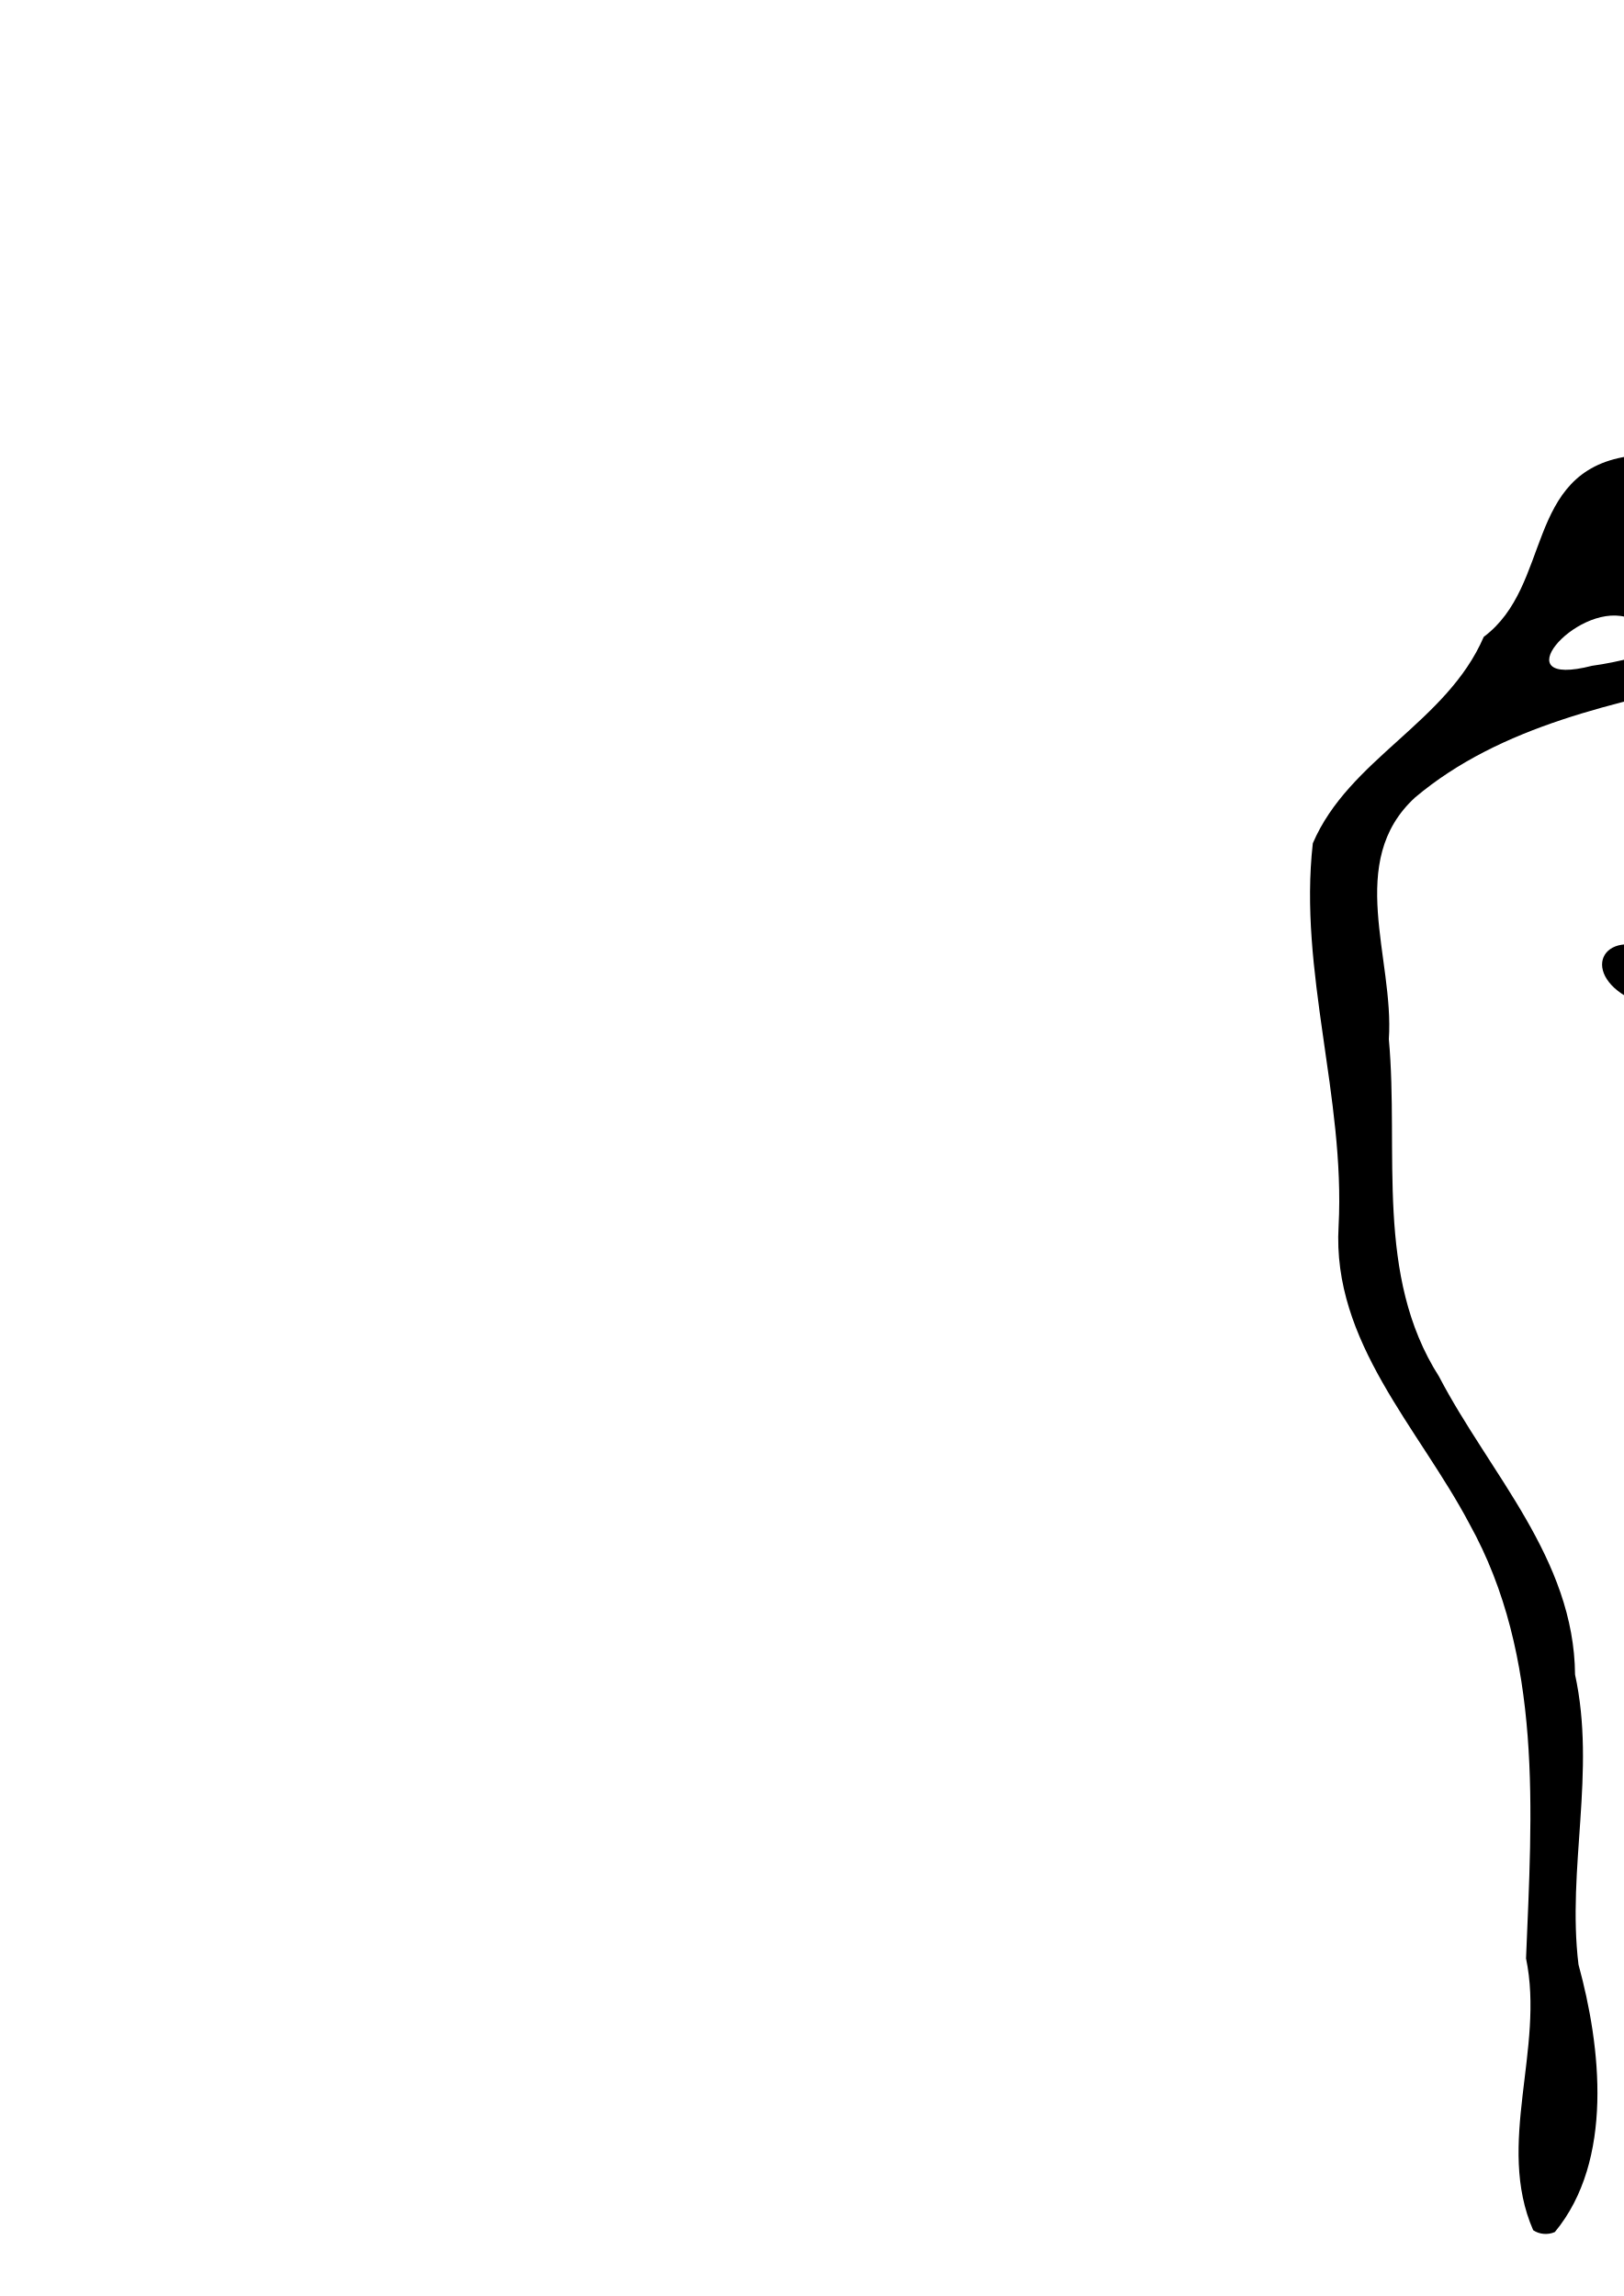
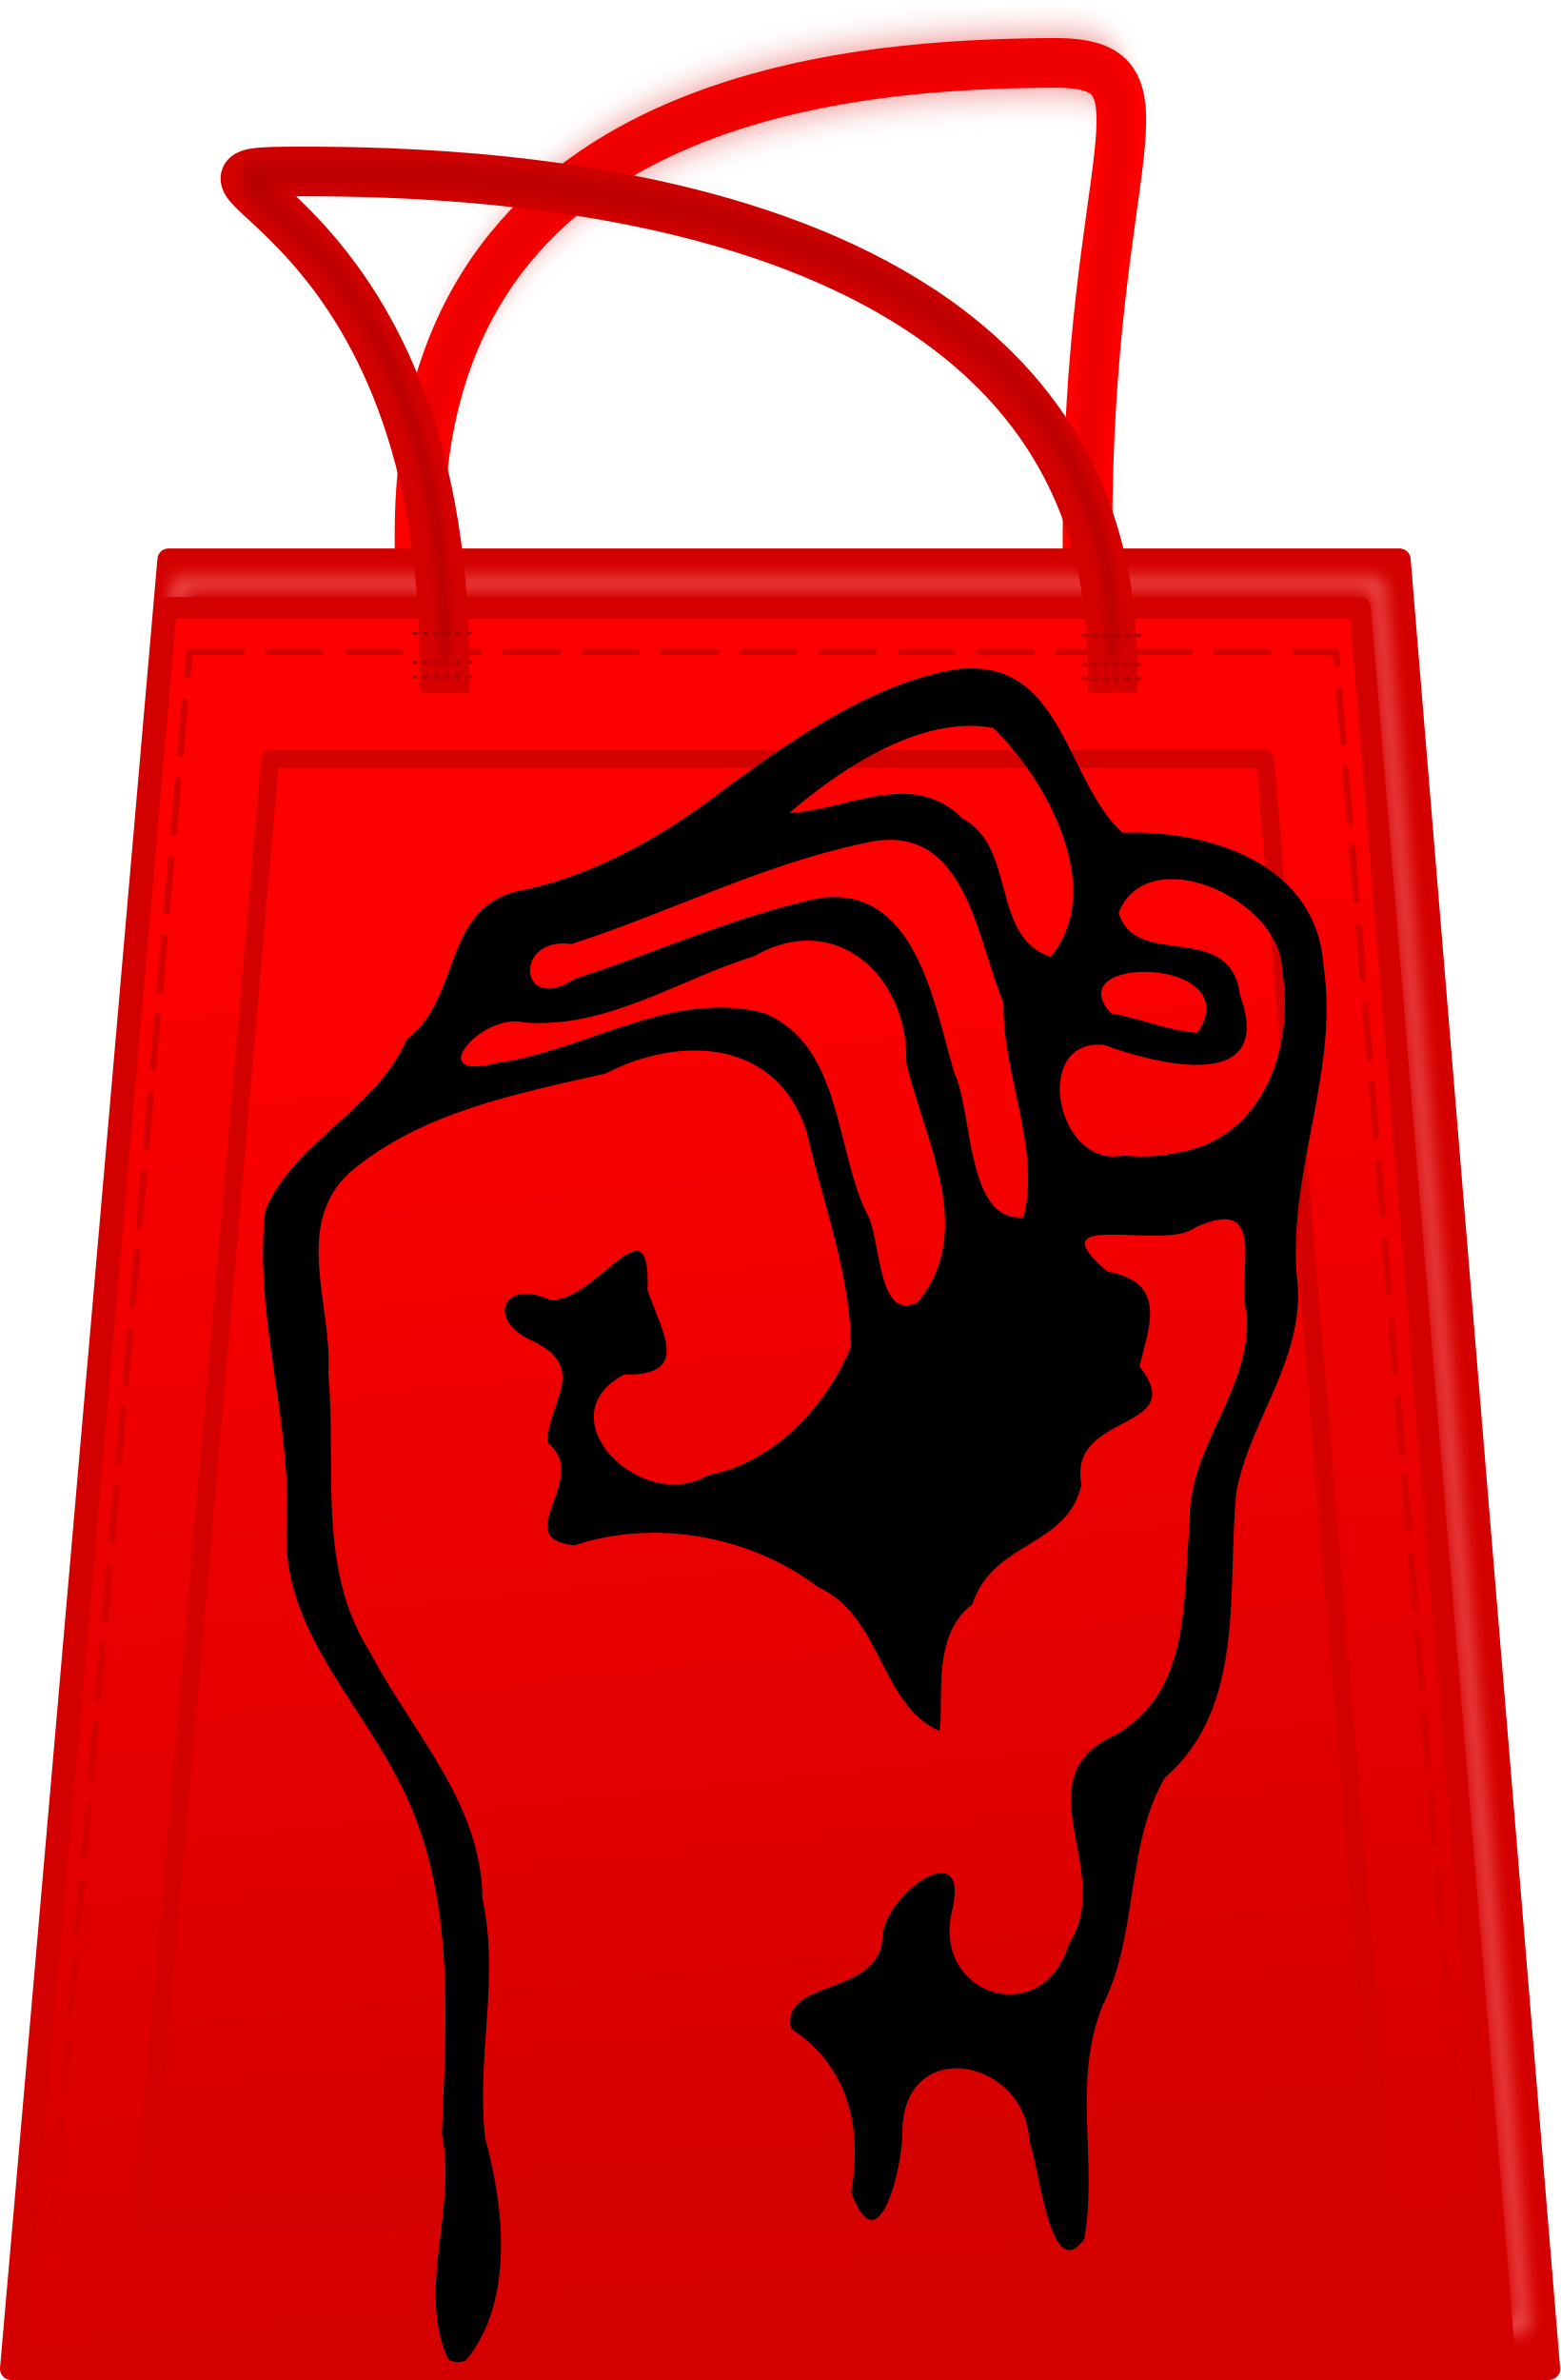
- <svg xmlns="http://www.w3.org/2000/svg" xmlns:xlink="http://www.w3.org/1999/xlink" width="210mm" height="297mm" id="svg2982" version="1.1">
+ <svg xmlns="http://www.w3.org/2000/svg" xmlns:xlink="http://www.w3.org/1999/xlink" width="920.989" height="1404.681" id="svg2982" version="1.1">
  <defs id="defs2984">
-     <filter color-interpolation-filters="sRGB" id="filter3952" x="-0.065" width="1.13" y="-0.36" height="1.721">
-       <feGaussianBlur stdDeviation="19.649" id="feGaussianBlur3954" />
-     </filter>
    <filter color-interpolation-filters="sRGB" id="filter3900" x="-0.033" width="1.066" y="-0.116" height="1.232">
      <feGaussianBlur stdDeviation="3.134" id="feGaussianBlur3902" />
    </filter>
    <filter color-interpolation-filters="sRGB" id="filter3812">
      <feGaussianBlur stdDeviation="3.053" id="feGaussianBlur3814" />
    </filter>
-     <linearGradient xlink:href="#linearGradient2999" id="linearGradient3828" gradientUnits="userSpaceOnUse" gradientTransform="matrix(0.793697,0,0,2.31996,873.367,-678.079)" x1="391.729" y1="576.585" x2="385.748" y2="385.294" />
    <linearGradient id="linearGradient2999">
      <stop style="stop-color:#d40000;stop-opacity:1;" offset="0" id="stop3001" />
      <stop style="stop-color:#ff0000;stop-opacity:1" offset="1" id="stop3003" />
    </linearGradient>
-     <linearGradient xlink:href="#linearGradient2999" id="linearGradient3834" gradientUnits="userSpaceOnUse" gradientTransform="matrix(0.661423,0,0,1.93332,927.214,-493.506)" x1="391.729" y1="576.585" x2="385.748" y2="385.294" />
    <filter color-interpolation-filters="sRGB" id="filter3894">
      <feGaussianBlur stdDeviation="1.414" id="feGaussianBlur3896" />
    </filter>
+     <linearGradient xlink:href="#linearGradient2999" id="linearGradient3138" gradientUnits="userSpaceOnUse" gradientTransform="matrix(1.211062,0,0,4.024271,138.8866,-923.3692)" x1="391.729" y1="576.585" x2="385.748" y2="385.294" />
+     <linearGradient xlink:href="#linearGradient2999" id="linearGradient3142" gradientUnits="userSpaceOnUse" gradientTransform="matrix(1.453255,0,0,4.829076,40.29309,-1307.564)" x1="391.729" y1="576.585" x2="385.748" y2="385.294" />
  </defs>
-   <g id="layer1">
-     <path style="fill:#000000" d="m 749.453,1090.348 c -18.441,-42.17 5.726,-88.716 -3.497,-132.88 2.911,-71.501 8.423,-147.423 -27.66,-212.44 -24.668,-46.784 -67.292,-88.892 -63.96,-145.619 3.283,-62.854 -19.676,-124.484 -12.606,-187.114 17.666,-41.233 65.493,-59.034 83.555,-100.932 33.51,-25.045 19.8,-80.474 70.324,-88.238 44.996,-10.302 84.594,-33.829 120.708,-61.887 40.435,-29.096 83.358,-59.411 133.21,-68.15 63.34,-7.549 64.055,65.525 98.191,96.491 50.819,-1.883 114.854,17.85 118.723,78.901 9.425,63.084 -22.354,123.485 -15.362,186.675 3.748,45.773 -28.66,81.817 -36.154,123.8 -5.761,56.978 6.185,126.477 -42.306,168.429 -23.273,40.628 -15.242,91.357 -36.361,133.745 -18.647,44.785 -2.893,92.535 -11.113,138.402 -20.223,28.436 -26.549,-43.43 -32.407,-57.527 -2.19,-49.584 -74.616,-62.964 -74.965,-5.615 0.33,20.148 -14.081,80.732 -30.208,35.492 6.775,-38.038 -1.513,-74.395 -35.593,-96.516 -6.1,-29.946 53.023,-18.569 54.089,-54.363 1.397,-25.24 51.779,-60.982 41.188,-15.785 -12.733,50.421 53.119,71.927 68.787,20.354 28.21,-43.227 -29.662,-98.126 28.114,-123.838 44.852,-26.341 38.857,-80.435 43.329,-124.76 -1.685,-45.018 37.35,-79.204 33.536,-124.095 -6.59,-21.732 14.097,-70.866 -30.483,-50.292 -17.458,14.273 -96.008,-11.738 -51.63,25.987 36.226,6.609 24.128,33.178 18.884,55.945 30.491,38.973 -42.703,26.214 -34.273,69.787 -8.475,37.365 -52.173,32.884 -64.503,70.715 -24.567,18.318 -16.391,57.96 -19.331,74.629 -34.692,-14.829 -34.182,-68.205 -71.614,-84.811 -40.012,-30.49 -96.591,-40.458 -143.944,-24.678 -39.357,-4.068 10.431,-39.822 -15.728,-60.573 -0.737,-22.824 25.246,-43.901 -8.891,-60.059 -27.916,-12.347 -17.237,-37.121 10.332,-24.27 27.581,1.615 59.707,-61.47 57.489,-6.096 8.01,24.715 26.633,51.03 -13.901,50.206 -47.327,25.198 10.396,82.759 49.677,59.369 38.897,-7.304 69.316,-40.352 84.335,-75.526 0.043,-42.322 -16.769,-85.709 -26.259,-127.483 -17.879,-54.978 -75.239,-56.538 -118.621,-34.019 -52.308,11.799 -108.827,22.785 -150.838,58.182 -34.146,31.363 -10.132,78.747 -12.822,118.136 5.033,55.289 -6.989,115.524 24.53,164.966 24.74,47.433 66.012,88.982 66.494,145.713 10.375,47.433 -4.022,94.829 1.677,141.742 10.979,40.102 17.413,95.829 -11.538,130.791 -3.383,1.501 -7.529,1.215 -10.602,-0.89 z M 1026.907,466.659 c 35.028,-42.553 3.391,-96.369 -6.85,-141.742 1.608,-50.225 -41.411,-90.451 -89.727,-62.494 -45.191,13.974 -86.559,42.86 -135.821,39.18 -24.712,-6.39 -60.523,35.266 -16.283,23.9 53.02,-7.263 103.79,-44.136 158.431,-29.303 44.99,19.025 41.361,78.271 59.742,117.385 8.964,12.706 5.82,65.844 30.507,53.073 z m 62.479,-50.154 c 10.142,-41.756 -12.832,-84.424 -11.88,-126.443 -15.551,-36.84 -21.658,-103.856 -75.893,-95.586 -62.269,11.647 -119.075,41.394 -179.04,60.748 -34.96,-4.747 -31.149,42.149 1.738,20.622 48.431,-15.552 95.221,-37.401 145.056,-47.811 56.659,-7.205 67.096,62.694 79.013,103.14 11.234,23.477 6.825,88.627 41.005,85.329 z m 91.762,-38.307 c 50.116,-8.383 68.376,-63.101 60.875,-107.432 -0.803,-42.489 -79.603,-77.153 -96.57,-34.01 9.843,34.171 66.078,3.533 71.711,48.802 21.12,58.523 -49.497,40.655 -80.376,29.247 -42.807,-4.209 -28.496,73.18 11.405,65.303 10.977,1.095 22.205,0.682 32.954,-1.91 z m 10.855,-70.555 c 30.328,-45.265 -83.719,-46.426 -50.904,-11.415 17.183,2.846 33.417,10.213 50.904,11.415 z m -86.699,-44.805 c 33.305,-40.509 -2.79,-105.154 -33.875,-135.122 -43.098,-7.991 -91.029,24.965 -120.272,50.102 32.856,-0.996 72.328,-26.699 101.952,3.227 32.166,16.694 16.669,70.096 52.195,81.792 z" id="path1441" />
-     <g transform="matrix(0.263278,0,0,0.294268,-428.3829,558.4118)" id="g3956">
-       <path transform="matrix(0.773597,0,0,1,237.682,-46.958)" d="m 1583.155,708.563 c 0,36.123 -162.184,65.406 -362.247,65.406 -200.064,0 -362.247,-29.283 -362.247,-65.406 0,-36.123 162.184,-65.406 362.247,-65.406 200.064,0 362.247,29.283 362.247,65.406 z" id="path3942" style="opacity:0.4;fill:#1a1a1a;stroke:#ff8080;stroke-width:0.858;stroke-linecap:square;stroke-linejoin:round;stroke-miterlimit:4;stroke-opacity:1;stroke-dasharray:1.715, 1.715;stroke-dashoffset:0;filter:url(#filter3952)" />
-       <g id="g3923">
-         <path transform="matrix(-1,0,0,-2.05845,2368.93,261.393)" style="fill:none;stroke:#ff0000;stroke-width:10.455;stroke-linecap:square;stroke-linejoin:round;stroke-miterlimit:4;stroke-opacity:1;stroke-dasharray:none;stroke-dashoffset:0" d="m 1292.143,53.523 c 0,61.688 -144.704,64.64 -204.173,64.819 -42.027,0.126 -11.184,-12.487 -11.184,-64.819 l 0,-5e-6" id="path3816" />
-         <path id="path3898" d="m 1292.143,53.523 c 0,61.688 -144.704,64.64 -204.173,64.819 -42.027,0.126 -11.184,-12.487 -11.184,-64.819 l 0,-5e-6" style="fill:none;stroke:#d40000;stroke-width:3.485;stroke-linecap:square;stroke-linejoin:round;stroke-miterlimit:4;stroke-opacity:1;stroke-dasharray:none;stroke-dashoffset:0;filter:url(#filter3900)" transform="matrix(-1,0,0,-2.05845,2368.93,261.393)" />
-         <path id="path3018" d="m 995.868,158.636 396.87,0 48.205,512.998 -495.818,0 z" style="fill:#d40000;fill-opacity:1;stroke:#d40000;stroke-width:6.735;stroke-linecap:round;stroke-linejoin:round;stroke-miterlimit:4;stroke-opacity:1;stroke-dashoffset:0" />
-         <path style="fill:none;stroke:#ff8080;stroke-width:3;stroke-linecap:round;stroke-linejoin:round;stroke-miterlimit:4;stroke-opacity:1;stroke-dashoffset:0;filter:url(#filter3812)" d="m 953.274,177.239 448.802,0 54.513,660.563 -560.697,0 z" id="path3034" transform="matrix(0.861281,0,0,0.748334,178.17,32.7072)" />
-         <path style="fill:url(#linearGradient3828);fill-opacity:1;stroke:#d40000;stroke-width:6.533;stroke-linecap:round;stroke-linejoin:round;stroke-miterlimit:4;stroke-opacity:1;stroke-dashoffset:0" d="m 995.076,172.313 384.93,0 46.755,497.564 -480.901,0 z" id="rect3013" />
-         <path transform="matrix(-1,0,0,-2.20721,2376.96,307.463)" style="fill:none;stroke:#d40000;stroke-width:10.096;stroke-linecap:square;stroke-linejoin:round;stroke-miterlimit:4;stroke-opacity:1;stroke-dasharray:none;stroke-dashoffset:0" d="m 1292.143,53.523 c 0,61.688 105.466,63.769 45.997,63.769 -59.469,0 -261.354,-2.081 -261.354,-63.769 l 0,-5e-6" id="path3818" />
-         <path id="path3832" d="m 1028.639,215.162 320.779,0 38.963,414.642 -400.756,0 z" style="fill:url(#linearGradient3834);fill-opacity:1;stroke:#d40000;stroke-width:5.444;stroke-linecap:round;stroke-linejoin:round;stroke-miterlimit:4;stroke-opacity:1;stroke-dashoffset:0" />
-         <path style="fill:none;stroke:#d40000;stroke-width:1.99;stroke-linecap:round;stroke-linejoin:round;stroke-miterlimit:4;stroke-opacity:1;stroke-dasharray:15.919, 7.959;stroke-dashoffset:0" d="m 1002.596,184.825 369.619,0 44.896,475.744 -461.774,0 z" id="path3842-6" />
-         <path id="path3884" d="m 1292.143,53.523 c 0,61.688 105.466,63.769 45.997,63.769 -59.469,0 -261.354,-2.081 -261.354,-63.769 l 0,-5e-6" style="opacity:0.174;fill:none;stroke:#2b0000;stroke-width:3.365;stroke-linecap:square;stroke-linejoin:round;stroke-miterlimit:4;stroke-opacity:1;stroke-dasharray:none;stroke-dashoffset:0;filter:url(#filter3894)" transform="matrix(-1,0,0,-2.10988,2376.96,296.047)" />
-         <g id="g3910">
-           <path id="path3904" d="m 1074.49,179.563 c 17.879,0 18.751,0 18.751,0 l 0,1.186" style="fill:none;stroke:#aa0000;stroke-width:0.858;stroke-linecap:butt;stroke-linejoin:miter;stroke-miterlimit:4;stroke-opacity:1;stroke-dasharray:1.715, 1.715;stroke-dashoffset:0" />
-           <path style="fill:none;stroke:#aa0000;stroke-width:0.858;stroke-linecap:butt;stroke-linejoin:miter;stroke-miterlimit:4;stroke-opacity:1;stroke-dasharray:1.715, 1.715;stroke-dashoffset:0" d="m 1074.49,187.864 c 17.879,0 18.751,0 18.751,0 l 0,1.186" id="path3906" />
-           <path id="path3908" d="m 1074.49,191.864 c 17.879,0 18.751,0 18.751,0 l 0,1.186" style="fill:none;stroke:#aa0000;stroke-width:0.858;stroke-linecap:butt;stroke-linejoin:miter;stroke-miterlimit:4;stroke-opacity:1;stroke-dasharray:1.715, 1.715;stroke-dashoffset:0" />
-         </g>
-         <g id="g3915" transform="translate(215.828,0.592934)">
-           <path style="fill:none;stroke:#aa0000;stroke-width:0.858;stroke-linecap:butt;stroke-linejoin:miter;stroke-miterlimit:4;stroke-opacity:1;stroke-dasharray:1.715, 1.715;stroke-dashoffset:0" d="m 1074.49,179.563 c 17.879,0 18.751,0 18.751,0 l 0,1.186" id="path3917" />
-           <path id="path3919" d="m 1074.49,187.864 c 17.879,0 18.751,0 18.751,0 l 0,1.186" style="fill:none;stroke:#aa0000;stroke-width:0.858;stroke-linecap:butt;stroke-linejoin:miter;stroke-miterlimit:4;stroke-opacity:1;stroke-dasharray:1.715, 1.715;stroke-dashoffset:0" />
-           <path style="fill:none;stroke:#aa0000;stroke-width:0.858;stroke-linecap:butt;stroke-linejoin:miter;stroke-miterlimit:4;stroke-opacity:1;stroke-dasharray:1.715, 1.715;stroke-dashoffset:0" d="m 1074.49,191.864 c 17.879,0 18.751,0 18.751,0 l 0,1.186" id="path3921" />
-         </g>
+   <g id="layer1" transform="translate(92.03529,141.9117)">
+     <g id="g3148" transform="translate(-257.1429,-245.7143)">
+       <path id="path3816" d="m 412.754,418.647 c 0,-264.318 264.953,-276.967 373.839,-277.734 76.951,-0.542 20.479,53.503 20.479,277.734 l 0,3e-5" style="fill:none;stroke:#ff0000;stroke-width:29.284;stroke-linecap:square;stroke-linejoin:round;stroke-miterlimit:4;stroke-opacity:1;stroke-dasharray:none;stroke-dashoffset:0" />
+       <path transform="matrix(-1.830994,0,0,-4.284734,2778.661,647.9788)" style="fill:none;stroke:#d40000;stroke-width:3.485;stroke-linecap:square;stroke-linejoin:round;stroke-miterlimit:4;stroke-opacity:1;stroke-dasharray:none;stroke-dashoffset:0;filter:url(#filter3900)" d="m 1292.143,53.523 c 0,61.688 -144.704,64.64 -204.173,64.819 -42.027,0.126 -11.184,-12.487 -11.184,-64.819 l 0,-5e-6" id="path3898" />
+       <path style="fill:#d40000;fill-opacity:1;stroke:#d40000;stroke-width:13.149;stroke-linecap:round;stroke-linejoin:round;stroke-miterlimit:4;stroke-opacity:1;stroke-dashoffset:0" d="m 264.592,434.086 726.666,0 88.264,1067.822 -907.84,0 z" id="path3018" />
+       <path transform="matrix(1.577001,0,0,1.557683,-1232.609,171.9615)" id="path3034" d="m 953.274,177.239 448.802,0 54.513,660.563 -560.697,0 z" style="fill:none;stroke:#ff8080;stroke-width:3;stroke-linecap:round;stroke-linejoin:round;stroke-miterlimit:4;stroke-opacity:1;stroke-dashoffset:0;filter:url(#filter3812)" />
+       <path id="rect3013" d="m 263.142,462.555 704.804,0 85.609,1035.697 -880.527,0 z" style="fill:url(#linearGradient3142);fill-opacity:1;stroke:#d40000;stroke-width:12.753;stroke-linecap:round;stroke-linejoin:round;stroke-miterlimit:4;stroke-opacity:1;stroke-dashoffset:0" />
+       <path id="path3818" d="m 427.457,497.97 c 0,-283.419 -193.108,-292.979 -84.22,-292.979 108.888,0 478.538,9.56 478.538,292.979 l 0,3e-5" style="fill:none;stroke:#d40000;stroke-width:29.284;stroke-linecap:square;stroke-linejoin:round;stroke-miterlimit:4;stroke-opacity:1;stroke-dasharray:none;stroke-dashoffset:0" />
+       <path style="fill:url(#linearGradient3138);fill-opacity:1;stroke:#d40000;stroke-width:10.628;stroke-linecap:round;stroke-linejoin:round;stroke-miterlimit:4;stroke-opacity:1;stroke-dashoffset:0" d="m 324.595,551.748 587.344,0 71.342,863.092 -733.782,0 z" id="path3832" />
+       <path id="path3842-6" d="m 276.911,488.6 676.771,0 82.204,990.277 -845.505,0 z" style="fill:none;stroke:#d40000;stroke-width:3.885;stroke-linecap:round;stroke-linejoin:round;stroke-miterlimit:4;stroke-opacity:1;stroke-dasharray:31.078, 15.539;stroke-dashoffset:0" />
+       <path transform="matrix(-1.830994,0,0,-4.391787,2793.363,720.1123)" style="opacity:0.174;fill:none;stroke:#2b0000;stroke-width:3.365;stroke-linecap:square;stroke-linejoin:round;stroke-miterlimit:4;stroke-opacity:1;stroke-dasharray:none;stroke-dashoffset:0;filter:url(#filter3894)" d="m 1292.143,53.523 c 0,61.688 105.466,63.769 45.997,63.769 -59.469,0 -261.354,-2.081 -261.354,-63.769 l 0,-5e-6" id="path3884" />
+       <g transform="matrix(1.830994,0,0,2.081534,-1558.837,103.8804)" id="g3910">
+         <path style="fill:none;stroke:#aa0000;stroke-width:0.858;stroke-linecap:butt;stroke-linejoin:miter;stroke-miterlimit:4;stroke-opacity:1;stroke-dasharray:1.715, 1.715;stroke-dashoffset:0" d="m 1074.49,179.563 c 17.879,0 18.751,0 18.751,0 l 0,1.186" id="path3904" />
+         <path id="path3906" d="m 1074.49,187.864 c 17.879,0 18.751,0 18.751,0 l 0,1.186" style="fill:none;stroke:#aa0000;stroke-width:0.858;stroke-linecap:butt;stroke-linejoin:miter;stroke-miterlimit:4;stroke-opacity:1;stroke-dasharray:1.715, 1.715;stroke-dashoffset:0" />
+         <path style="fill:none;stroke:#aa0000;stroke-width:0.858;stroke-linecap:butt;stroke-linejoin:miter;stroke-miterlimit:4;stroke-opacity:1;stroke-dasharray:1.715, 1.715;stroke-dashoffset:0" d="m 1074.49,191.864 c 17.879,0 18.751,0 18.751,0 l 0,1.186" id="path3908" />
+       </g>
+       <g transform="matrix(1.830994,0,0,2.081534,-1163.657,105.1146)" id="g3915">
+         <path id="path3917" d="m 1074.49,179.563 c 17.879,0 18.751,0 18.751,0 l 0,1.186" style="fill:none;stroke:#aa0000;stroke-width:0.858;stroke-linecap:butt;stroke-linejoin:miter;stroke-miterlimit:4;stroke-opacity:1;stroke-dasharray:1.715, 1.715;stroke-dashoffset:0" />
+         <path style="fill:none;stroke:#aa0000;stroke-width:0.858;stroke-linecap:butt;stroke-linejoin:miter;stroke-miterlimit:4;stroke-opacity:1;stroke-dasharray:1.715, 1.715;stroke-dashoffset:0" d="m 1074.49,187.864 c 17.879,0 18.751,0 18.751,0 l 0,1.186" id="path3919" />
+         <path id="path3921" d="m 1074.49,191.864 c 17.879,0 18.751,0 18.751,0 l 0,1.186" style="fill:none;stroke:#aa0000;stroke-width:0.858;stroke-linecap:butt;stroke-linejoin:miter;stroke-miterlimit:4;stroke-opacity:1;stroke-dasharray:1.715, 1.715;stroke-dashoffset:0" />
      </g>
    </g>
+     <path style="fill:#000000" d="m 172.31,1250.348 c -18.441,-42.17 5.726,-88.716 -3.497,-132.88 2.911,-71.501 8.423,-147.423 -27.66,-212.44 -24.668,-46.784 -67.292,-88.892 -63.96,-145.619 3.284,-62.854 -19.676,-124.484 -12.606,-187.114 17.666,-41.233 65.493,-59.034 83.554,-100.932 33.51,-25.045 19.8,-80.474 70.324,-88.238 44.996,-10.302 84.594,-33.829 120.708,-61.887 40.435,-29.096 83.358,-59.411 133.21,-68.15 63.34,-7.549 64.055,65.525 98.191,96.491 50.819,-1.883 114.854,17.85 118.723,78.901 9.425,63.084 -22.354,123.485 -15.362,186.675 3.748,45.773 -28.66,81.817 -36.154,123.8 -5.761,56.978 6.185,126.477 -42.306,168.429 -23.273,40.628 -15.242,91.357 -36.361,133.745 -18.647,44.785 -2.893,92.535 -11.113,138.402 -20.223,28.436 -26.549,-43.43 -32.407,-57.527 -2.19,-49.584 -74.616,-62.964 -74.965,-5.615 0.33,20.148 -14.081,80.732 -30.208,35.492 6.775,-38.038 -1.513,-74.395 -35.593,-96.516 -6.1,-29.946 53.023,-18.57 54.089,-54.363 1.397,-25.24 51.779,-60.982 41.188,-15.785 -12.733,50.421 53.119,71.927 68.787,20.354 28.21,-43.227 -29.662,-98.126 28.114,-123.838 44.852,-26.341 38.857,-80.435 43.329,-124.76 -1.685,-45.018 37.35,-79.204 33.536,-124.095 -6.59,-21.732 14.097,-70.866 -30.483,-50.292 -17.458,14.273 -96.008,-11.738 -51.63,25.987 36.226,6.609 24.128,33.178 18.884,55.945 30.491,38.973 -42.703,26.214 -34.273,69.787 -8.475,37.365 -52.173,32.884 -64.503,70.715 -24.567,18.318 -16.391,57.96 -19.331,74.629 -34.692,-14.829 -34.182,-68.205 -71.614,-84.811 -40.012,-30.49 -96.591,-40.458 -143.944,-24.678 -39.357,-4.068 10.431,-39.822 -15.728,-60.573 -0.737,-22.824 25.246,-43.901 -8.891,-60.059 -27.916,-12.347 -17.237,-37.121 10.332,-24.27 27.581,1.615 59.707,-61.47 57.489,-6.096 8.01,24.715 26.633,51.03 -13.901,50.206 -47.327,25.198 10.396,82.759 49.677,59.369 38.897,-7.304 69.316,-40.352 84.335,-75.526 0.043,-42.322 -16.769,-85.709 -26.259,-127.483 -17.879,-54.978 -75.239,-56.538 -118.621,-34.019 -52.308,11.799 -108.827,22.785 -150.838,58.182 -34.146,31.363 -10.132,78.747 -12.822,118.136 5.033,55.289 -6.989,115.524 24.53,164.966 24.74,47.433 66.012,88.982 66.494,145.713 10.375,47.433 -4.022,94.829 1.677,141.742 10.979,40.102 17.413,95.829 -11.538,130.791 -3.383,1.501 -7.529,1.215 -10.602,-0.89 z M 449.764,626.659 c 35.028,-42.553 3.391,-96.369 -6.85,-141.742 1.608,-50.225 -41.411,-90.451 -89.727,-62.494 -45.191,13.974 -86.559,42.86 -135.821,39.18 -24.712,-6.39 -60.523,35.266 -16.283,23.9 53.02,-7.263 103.79,-44.136 158.431,-29.303 44.99,19.025 41.361,78.271 59.742,117.385 8.964,12.706 5.82,65.844 30.507,53.073 z m 62.479,-50.154 c 10.142,-41.756 -12.832,-84.424 -11.88,-126.443 -15.551,-36.84 -21.658,-103.856 -75.893,-95.586 -62.269,11.647 -119.075,41.394 -179.04,60.748 -34.96,-4.747 -31.149,42.149 1.738,20.622 48.431,-15.552 95.221,-37.401 145.056,-47.811 56.659,-7.205 67.096,62.694 79.013,103.14 11.234,23.477 6.825,88.627 41.005,85.329 z m 91.762,-38.307 c 50.116,-8.383 68.376,-63.101 60.875,-107.432 -0.803,-42.489 -79.603,-77.153 -96.57,-34.01 9.843,34.171 66.078,3.533 71.711,48.802 21.12,58.523 -49.497,40.655 -80.376,29.247 -42.807,-4.209 -28.496,73.18 11.405,65.303 10.977,1.095 22.205,0.682 32.954,-1.91 z m 10.855,-70.555 c 30.328,-45.265 -83.719,-46.426 -50.904,-11.415 17.183,2.846 33.417,10.213 50.904,11.415 z m -86.699,-44.805 c 33.305,-40.509 -2.79,-105.154 -33.875,-135.122 -43.098,-7.991 -91.029,24.965 -120.272,50.102 32.856,-0.996 72.328,-26.699 101.952,3.227 32.166,16.694 16.669,70.096 52.195,81.792 z" id="path1441" />
  </g>
</svg>
